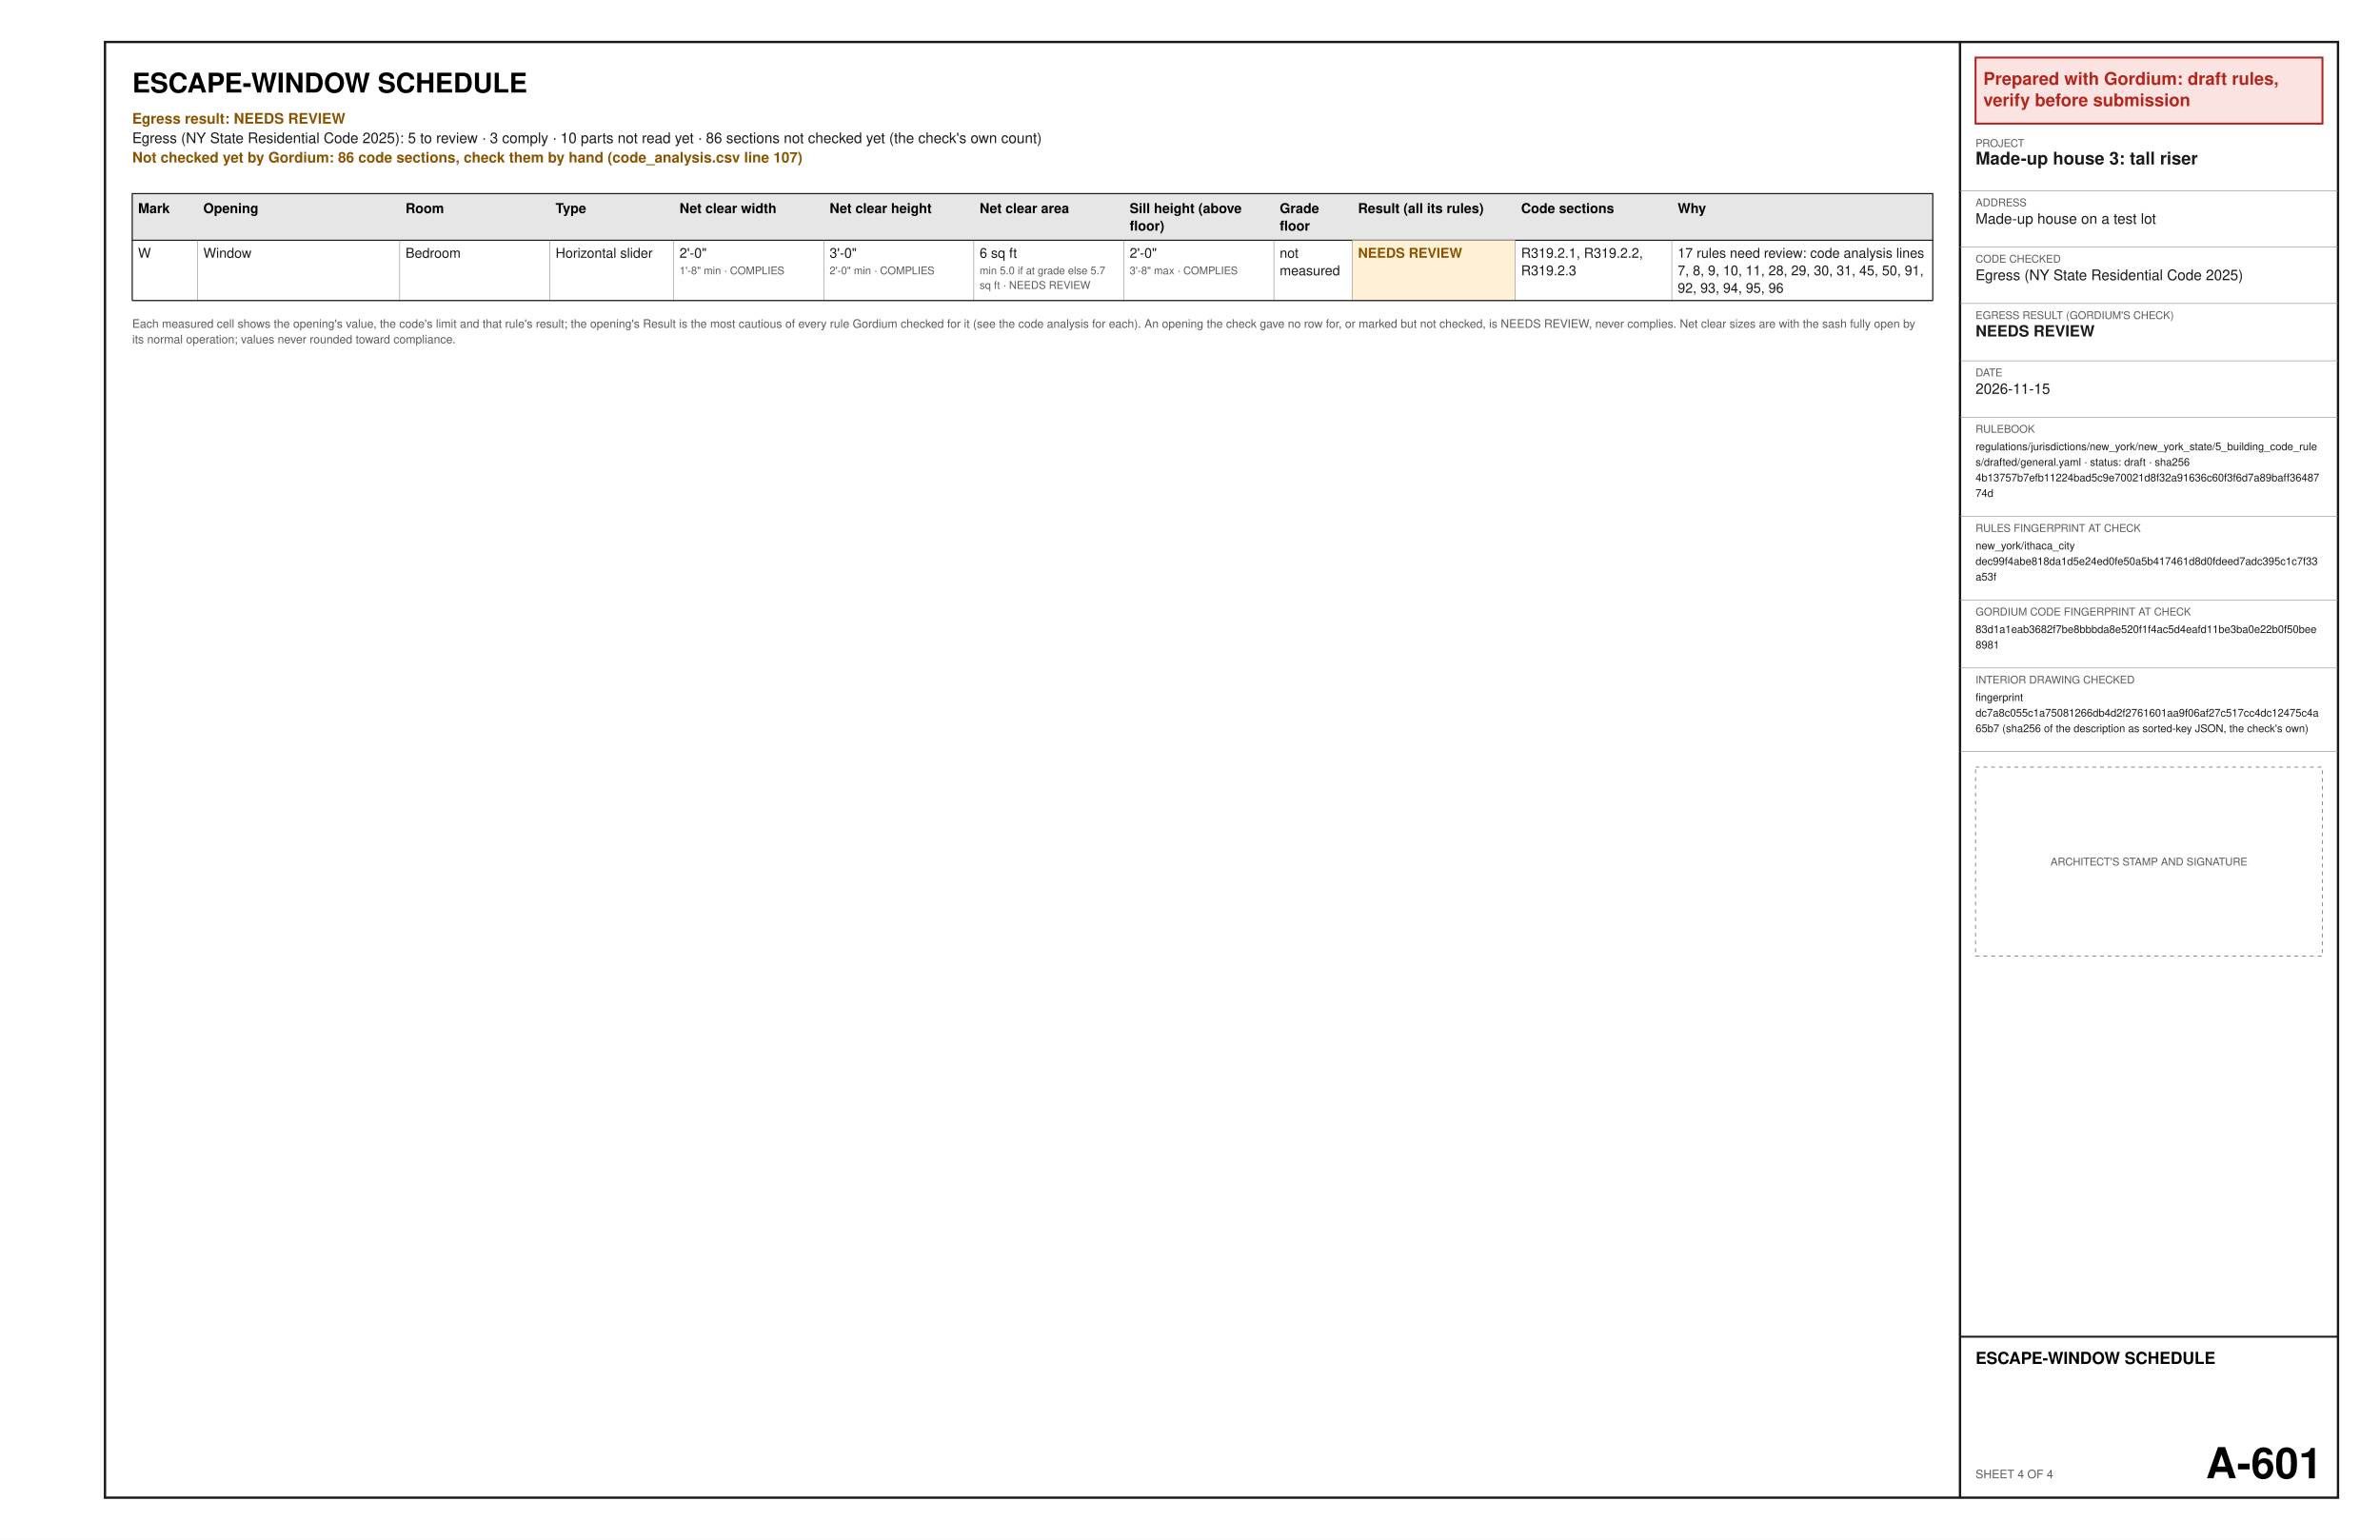
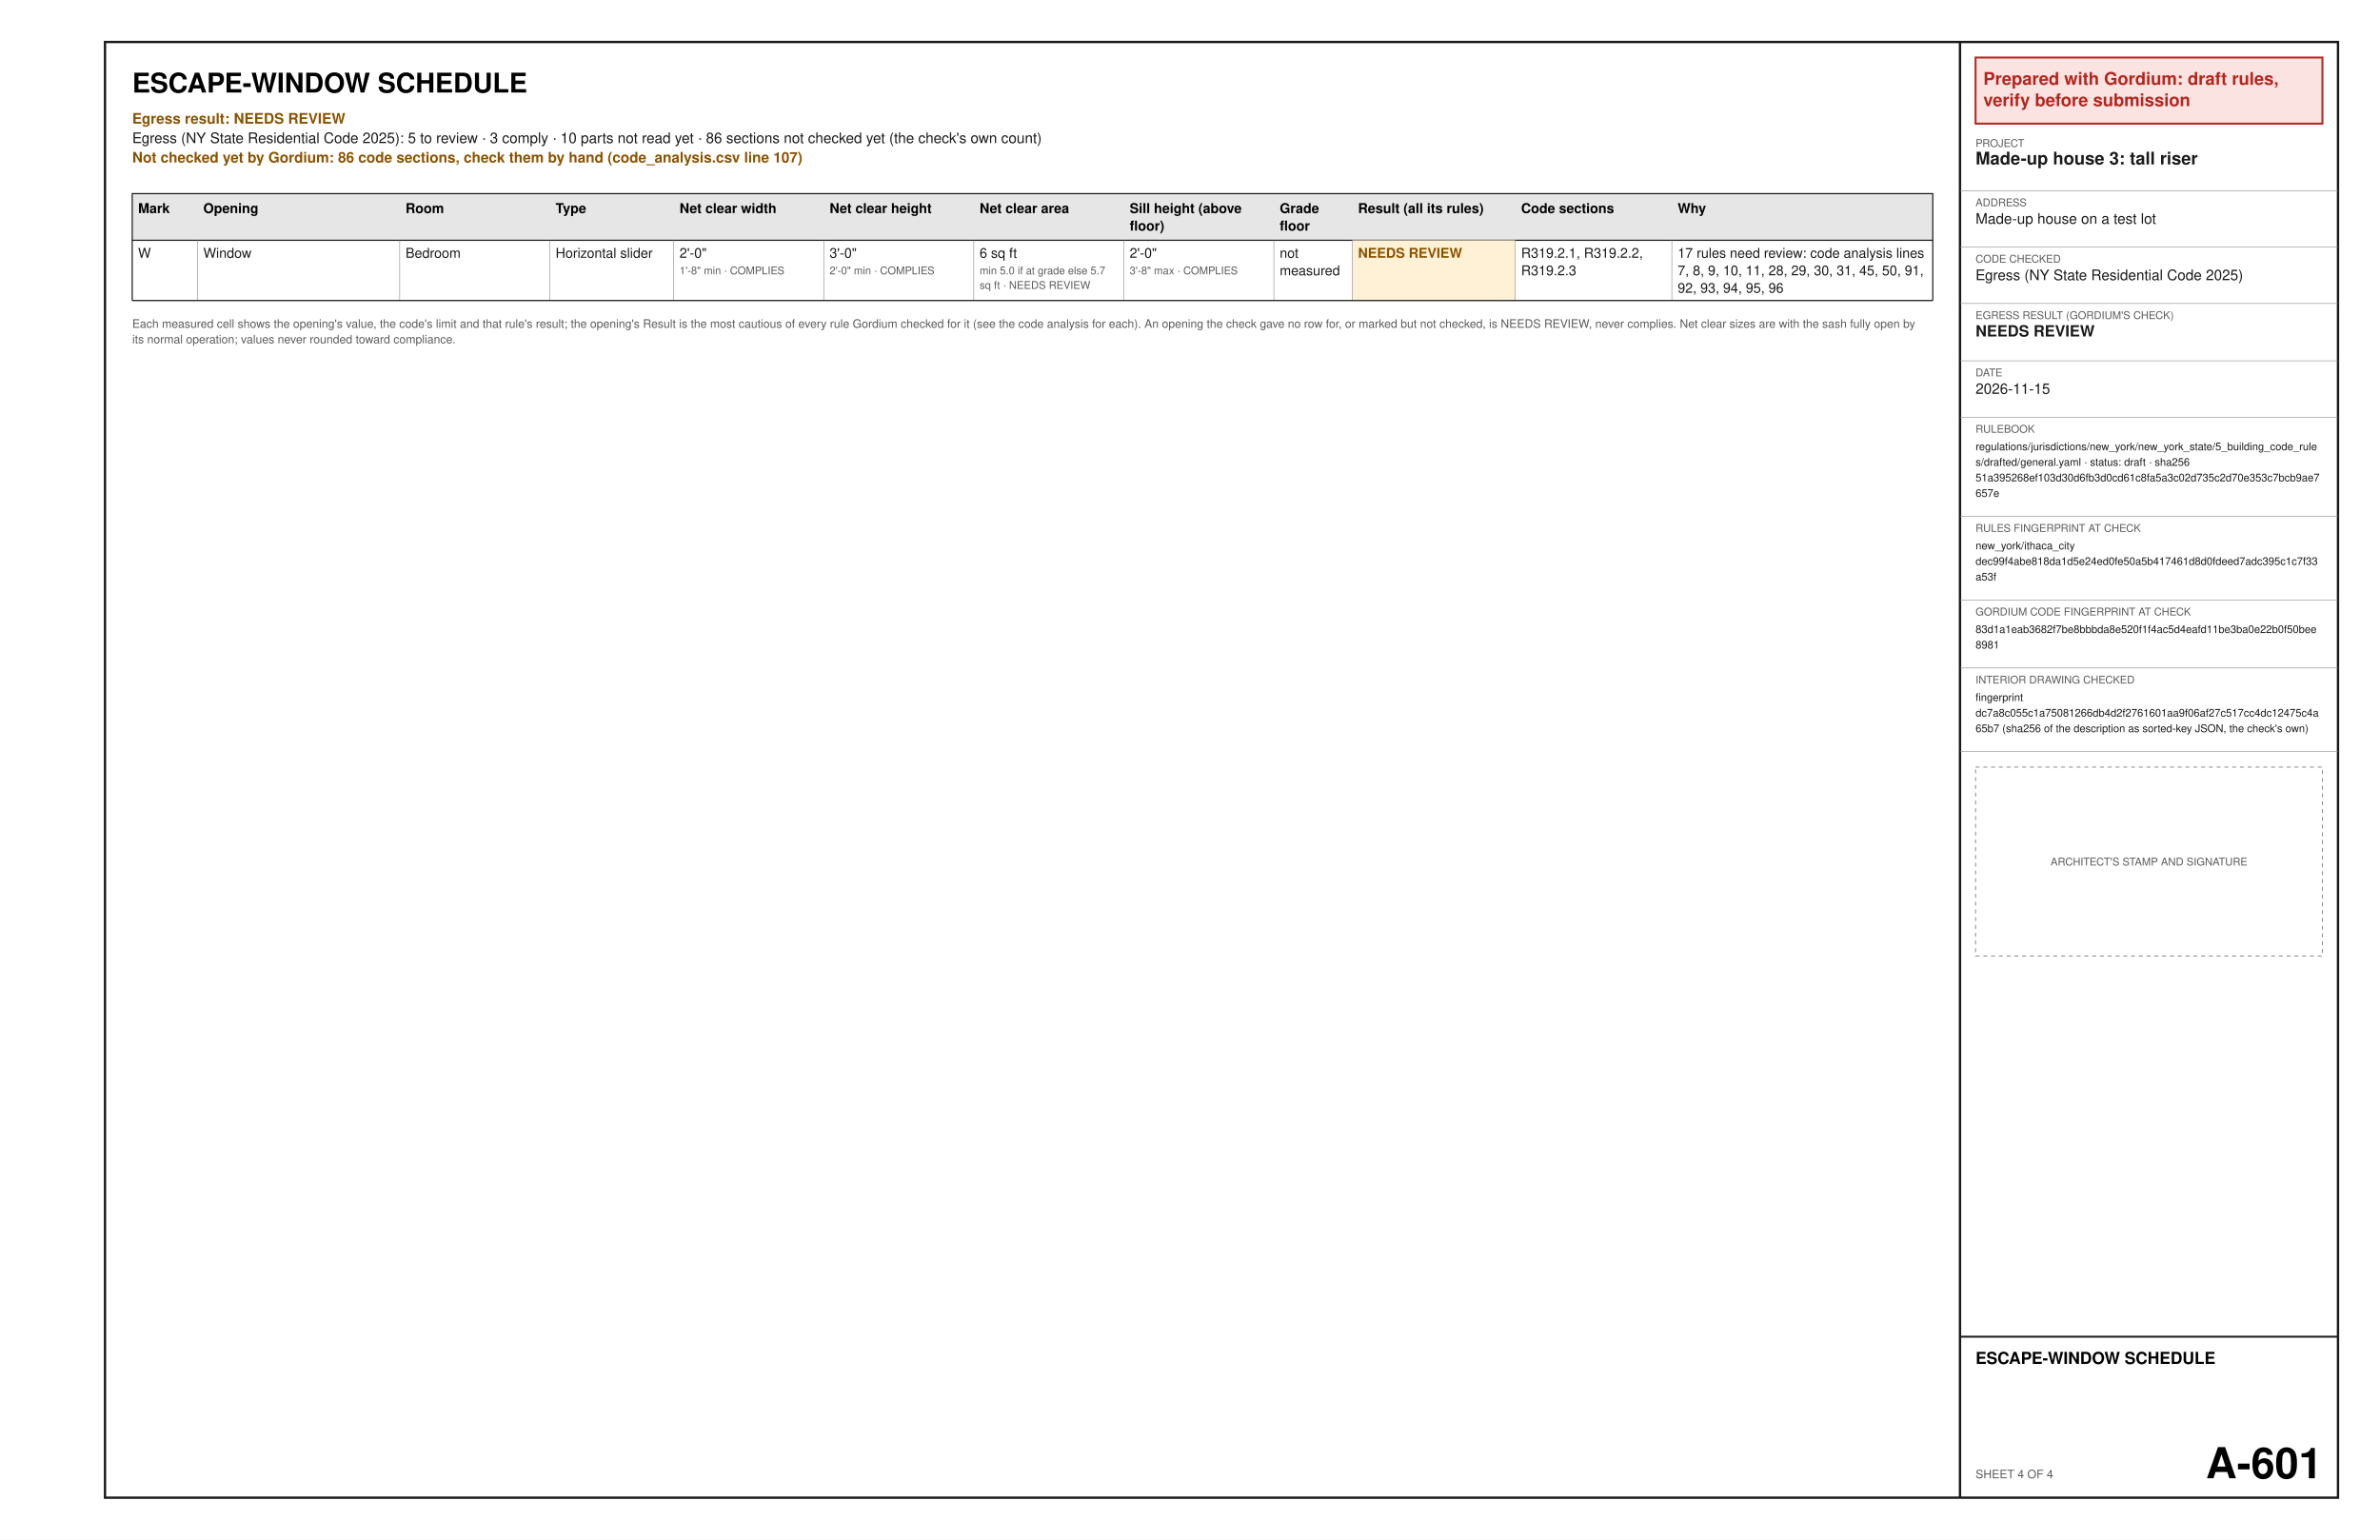
<svg xmlns="http://www.w3.org/2000/svg" width="17in" height="11in" viewBox="0 0 1224 792" font-family="Helvetica, Arial, sans-serif">
  <rect x="0" y="0" width="1224" height="792" fill="#ffffff" />
  <text x="68" y="47.6" font-size="14" font-weight="bold" text-anchor="start" fill="#000000" xml:space="preserve">ESCAPE-WINDOW SCHEDULE</text>
  <text x="68" y="63.6" font-size="7.5" font-weight="bold" text-anchor="start" fill="#8a5300" xml:space="preserve">Egress result: NEEDS REVIEW</text>
  <text x="68" y="73.6" font-size="7.5" text-anchor="start" fill="#1a1a1a" xml:space="preserve">Egress (NY State Residential Code 2025): 5 to review · 3 comply · 10 parts not read yet · 86 sections not checked yet (the check's own count)</text>
  <text x="68" y="83.6" font-size="7.5" font-weight="bold" text-anchor="start" fill="#8a5300" xml:space="preserve">Not checked yet by Gordium: 86 code sections, check them by hand (code_analysis.csv line 107)</text>
  <polygon points="68,99.6 994,99.6 994,123.6 68,123.6" fill="#e6e6e6" stroke="#1a1a1a" stroke-width="0.6" />
  <text x="71" y="109.6" font-size="7" font-weight="bold" text-anchor="start" fill="#000000" xml:space="preserve">Mark</text>
  <text x="104.55" y="109.6" font-size="7" font-weight="bold" text-anchor="start" fill="#000000" xml:space="preserve">Opening</text>
  <text x="208.56" y="109.6" font-size="7" font-weight="bold" text-anchor="start" fill="#000000" xml:space="preserve">Room</text>
  <text x="285.72" y="109.6" font-size="7" font-weight="bold" text-anchor="start" fill="#000000" xml:space="preserve">Type</text>
  <text x="349.47" y="109.6" font-size="7" font-weight="bold" text-anchor="start" fill="#000000" xml:space="preserve">Net clear width</text>
  <text x="426.64" y="109.6" font-size="7" font-weight="bold" text-anchor="start" fill="#000000" xml:space="preserve">Net clear height</text>
  <text x="503.8" y="109.6" font-size="7" font-weight="bold" text-anchor="start" fill="#000000" xml:space="preserve">Net clear area</text>
  <text x="580.97" y="109.6" font-size="7" font-weight="bold" text-anchor="start" fill="#000000" xml:space="preserve">Sill height (above</text>
  <text x="580.97" y="118.6" font-size="7" font-weight="bold" text-anchor="start" fill="#000000" xml:space="preserve">floor)</text>
  <text x="658.14" y="109.6" font-size="7" font-weight="bold" text-anchor="start" fill="#000000" xml:space="preserve">Grade</text>
  <text x="658.14" y="118.6" font-size="7" font-weight="bold" text-anchor="start" fill="#000000" xml:space="preserve">floor</text>
  <text x="698.4" y="109.6" font-size="7" font-weight="bold" text-anchor="start" fill="#000000" xml:space="preserve">Result (all its rules)</text>
  <text x="782.28" y="109.6" font-size="7" font-weight="bold" text-anchor="start" fill="#000000" xml:space="preserve">Code sections</text>
  <text x="862.8" y="109.6" font-size="7" font-weight="bold" text-anchor="start" fill="#000000" xml:space="preserve">Why</text>
  <text x="71" y="132.6" font-size="7" text-anchor="start" fill="#1a1a1a" xml:space="preserve">W</text>
  <text x="104.55" y="132.6" font-size="7" text-anchor="start" fill="#1a1a1a" xml:space="preserve">Window</text>
  <text x="208.56" y="132.6" font-size="7" text-anchor="start" fill="#1a1a1a" xml:space="preserve">Bedroom</text>
  <text x="285.72" y="132.6" font-size="7" text-anchor="start" fill="#1a1a1a" xml:space="preserve">Horizontal slider</text>
  <text x="349.47" y="132.6" font-size="7" text-anchor="start" fill="#1a1a1a" xml:space="preserve">2'-0"</text>
  <text x="349.47" y="141.1" font-size="5.5" text-anchor="start" fill="#5a5a5a" xml:space="preserve">1'-8" min · COMPLIES</text>
  <text x="426.64" y="132.6" font-size="7" text-anchor="start" fill="#1a1a1a" xml:space="preserve">3'-0"</text>
  <text x="426.64" y="141.1" font-size="5.5" text-anchor="start" fill="#5a5a5a" xml:space="preserve">2'-0" min · COMPLIES</text>
  <text x="503.8" y="132.6" font-size="7" text-anchor="start" fill="#1a1a1a" xml:space="preserve">6 sq ft</text>
  <text x="503.8" y="141.1" font-size="5.5" text-anchor="start" fill="#5a5a5a" xml:space="preserve">min 5.0 if at grade else 5.7</text>
  <text x="503.8" y="148.6" font-size="5.5" text-anchor="start" fill="#5a5a5a" xml:space="preserve">sq ft · NEEDS REVIEW</text>
  <text x="580.97" y="132.6" font-size="7" text-anchor="start" fill="#1a1a1a" xml:space="preserve">2'-0"</text>
  <text x="580.97" y="141.1" font-size="5.5" text-anchor="start" fill="#5a5a5a" xml:space="preserve">3'-8" max · COMPLIES</text>
  <text x="658.14" y="132.6" font-size="7" text-anchor="start" fill="#1a1a1a" xml:space="preserve">not</text>
  <text x="658.14" y="141.6" font-size="7" text-anchor="start" fill="#1a1a1a" xml:space="preserve">measured</text>
  <polygon points="695.4,123.6 779.28,123.6 779.28,154.6 695.4,154.6" fill="#fff1d6" />
  <text x="698.4" y="132.6" font-size="7" font-weight="bold" text-anchor="start" fill="#8a5300" xml:space="preserve">NEEDS REVIEW</text>
  <text x="782.28" y="132.6" font-size="7" text-anchor="start" fill="#1a1a1a" xml:space="preserve">R319.2.1, R319.2.2,</text>
  <text x="782.28" y="141.6" font-size="7" text-anchor="start" fill="#1a1a1a" xml:space="preserve">R319.2.3</text>
  <text x="862.8" y="132.6" font-size="7" text-anchor="start" fill="#1a1a1a" xml:space="preserve">17 rules need review: code analysis lines</text>
  <text x="862.8" y="141.6" font-size="7" text-anchor="start" fill="#1a1a1a" xml:space="preserve">7, 8, 9, 10, 11, 28, 29, 30, 31, 45, 50, 91,</text>
  <text x="862.8" y="150.6" font-size="7" text-anchor="start" fill="#1a1a1a" xml:space="preserve">92, 93, 94, 95, 96</text>
  <line x1="68" y1="154.6" x2="994" y2="154.6" stroke="#8c8c8c" stroke-width="0.3" />
  <line x1="101.55" y1="123.6" x2="101.55" y2="154.6" stroke="#8c8c8c" stroke-width="0.3" />
  <line x1="205.56" y1="123.6" x2="205.56" y2="154.6" stroke="#8c8c8c" stroke-width="0.3" />
  <line x1="282.72" y1="123.6" x2="282.72" y2="154.6" stroke="#8c8c8c" stroke-width="0.3" />
  <line x1="346.47" y1="123.6" x2="346.47" y2="154.6" stroke="#8c8c8c" stroke-width="0.3" />
  <line x1="423.64" y1="123.6" x2="423.64" y2="154.6" stroke="#8c8c8c" stroke-width="0.3" />
  <line x1="500.8" y1="123.6" x2="500.8" y2="154.6" stroke="#8c8c8c" stroke-width="0.3" />
  <line x1="577.97" y1="123.6" x2="577.97" y2="154.6" stroke="#8c8c8c" stroke-width="0.3" />
  <line x1="655.14" y1="123.6" x2="655.14" y2="154.6" stroke="#8c8c8c" stroke-width="0.3" />
  <line x1="695.4" y1="123.6" x2="695.4" y2="154.6" stroke="#8c8c8c" stroke-width="0.3" />
  <line x1="779.28" y1="123.6" x2="779.28" y2="154.6" stroke="#8c8c8c" stroke-width="0.3" />
  <line x1="859.8" y1="123.6" x2="859.8" y2="154.6" stroke="#8c8c8c" stroke-width="0.3" />
  <line x1="68" y1="123.6" x2="68" y2="154.6" stroke="#1a1a1a" stroke-width="0.6" />
  <line x1="994" y1="123.6" x2="994" y2="154.6" stroke="#1a1a1a" stroke-width="0.6" />
  <line x1="68" y1="154.6" x2="994" y2="154.6" stroke="#1a1a1a" stroke-width="0.6" />
  <text x="68" y="168.6" font-size="6" text-anchor="start" fill="#5a5a5a" xml:space="preserve">Each measured cell shows the opening's value, the code's limit and that rule's result; the opening's Result is the most cautious of every rule Gordium checked for it (see the code analysis for each). An opening the check gave no row for, or marked but not checked, is NEEDS REVIEW, never complies. Net clear sizes are with the sash fully open by</text>
  <text x="68" y="176.6" font-size="6" text-anchor="start" fill="#5a5a5a" xml:space="preserve">its normal operation; values never rounded toward compliance.</text>
  <polygon points="54,21.6 1202.4,21.6 1202.4,770.4 54,770.4" fill="none" stroke="#1a1a1a" stroke-width="1.2" />
  <line x1="1008" y1="21.6" x2="1008" y2="770.4" stroke="#1a1a1a" stroke-width="1.2" />
  <polygon points="1016,29.6 1194.4,29.6 1194.4,63.6 1016,63.6" fill="#fbe3e1" stroke="#b3261e" stroke-width="1" />
  <text x="1020" y="43.6" font-size="9" font-weight="bold" text-anchor="start" fill="#b3261e" xml:space="preserve">Prepared with Gordium: draft rules,</text>
  <text x="1020" y="54.6" font-size="9" font-weight="bold" text-anchor="start" fill="#b3261e" xml:space="preserve">verify before submission</text>
  <text x="1016" y="75.6" font-size="5.5" text-anchor="start" fill="#5a5a5a" xml:space="preserve">PROJECT</text>
  <text x="1016" y="84.6" font-size="9" font-weight="bold" text-anchor="start" fill="#1a1a1a" xml:space="preserve">Made-up house 3: tall riser</text>
  <line x1="1008" y1="98.1" x2="1202.4" y2="98.1" stroke="#8c8c8c" stroke-width="0.3" />
  <text x="1016" y="106.1" font-size="5.5" text-anchor="start" fill="#5a5a5a" xml:space="preserve">ADDRESS</text>
  <text x="1016" y="115.1" font-size="7.5" text-anchor="start" fill="#1a1a1a" xml:space="preserve">Made-up house on a test lot</text>
  <line x1="1008" y1="127.1" x2="1202.4" y2="127.1" stroke="#8c8c8c" stroke-width="0.3" />
  <text x="1016" y="135.1" font-size="5.5" text-anchor="start" fill="#5a5a5a" xml:space="preserve">CODE CHECKED</text>
  <text x="1016" y="144.1" font-size="7.5" text-anchor="start" fill="#1a1a1a" xml:space="preserve">Egress (NY State Residential Code 2025)</text>
  <line x1="1008" y1="156.1" x2="1202.4" y2="156.1" stroke="#8c8c8c" stroke-width="0.3" />
  <text x="1016" y="164.1" font-size="5.5" text-anchor="start" fill="#5a5a5a" xml:space="preserve">EGRESS RESULT (GORDIUM'S CHECK)</text>
  <text x="1016" y="173.1" font-size="8" font-weight="bold" text-anchor="start" fill="#1a1a1a" xml:space="preserve">NEEDS REVIEW</text>
  <line x1="1008" y1="185.6" x2="1202.4" y2="185.6" stroke="#8c8c8c" stroke-width="0.3" />
  <text x="1016" y="193.6" font-size="5.5" text-anchor="start" fill="#5a5a5a" xml:space="preserve">DATE</text>
  <text x="1016" y="202.6" font-size="7.5" text-anchor="start" fill="#1a1a1a" xml:space="preserve">2026-11-15</text>
  <line x1="1008" y1="214.6" x2="1202.4" y2="214.6" stroke="#8c8c8c" stroke-width="0.3" />
  <text x="1016" y="222.6" font-size="5.5" text-anchor="start" fill="#5a5a5a" xml:space="preserve">RULEBOOK</text>
  <text x="1016" y="231.6" font-size="5.5" text-anchor="start" fill="#1a1a1a" xml:space="preserve">regulations/jurisdictions/new_york/new_york_state/5_building_code_rule</text>
  <text x="1016" y="239.6" font-size="5.5" text-anchor="start" fill="#1a1a1a" xml:space="preserve">s/drafted/general.yaml · status: draft · sha256</text>
-   <text x="1016" y="247.6" font-size="5.5" text-anchor="start" fill="#1a1a1a" xml:space="preserve">4b13757b7efb11224bad5c9e70021d8f32a91636c60f3f6d7a89baff36487</text>
-   <text x="1016" y="255.6" font-size="5.5" text-anchor="start" fill="#1a1a1a" xml:space="preserve">74d</text>
+   <text x="1016" y="247.6" font-size="5.5" text-anchor="start" fill="#1a1a1a" xml:space="preserve">51a395268ef103d30d6fb3d0cd61c8fa5a3c02d735c2d70e353c7bcb9ae7</text>
+   <text x="1016" y="255.6" font-size="5.5" text-anchor="start" fill="#1a1a1a" xml:space="preserve">657e</text>
  <line x1="1008" y1="265.6" x2="1202.4" y2="265.6" stroke="#8c8c8c" stroke-width="0.3" />
  <text x="1016" y="273.6" font-size="5.5" text-anchor="start" fill="#5a5a5a" xml:space="preserve">RULES FINGERPRINT AT CHECK</text>
  <text x="1016" y="282.6" font-size="5.5" text-anchor="start" fill="#1a1a1a" xml:space="preserve">new_york/ithaca_city</text>
  <text x="1016" y="290.6" font-size="5.5" text-anchor="start" fill="#1a1a1a" xml:space="preserve">dec99f4abe818da1d5e24ed0fe50a5b417461d8d0fdeed7adc395c1c7f33</text>
  <text x="1016" y="298.6" font-size="5.5" text-anchor="start" fill="#1a1a1a" xml:space="preserve">a53f</text>
  <line x1="1008" y1="308.6" x2="1202.4" y2="308.6" stroke="#8c8c8c" stroke-width="0.3" />
  <text x="1016" y="316.6" font-size="5.5" text-anchor="start" fill="#5a5a5a" xml:space="preserve">GORDIUM CODE FINGERPRINT AT CHECK</text>
  <text x="1016" y="325.6" font-size="5.5" text-anchor="start" fill="#1a1a1a" xml:space="preserve">83d1a1eab3682f7be8bbbda8e520f1f4ac5d4eafd11be3ba0e22b0f50bee</text>
  <text x="1016" y="333.6" font-size="5.5" text-anchor="start" fill="#1a1a1a" xml:space="preserve">8981</text>
  <line x1="1008" y1="343.6" x2="1202.4" y2="343.6" stroke="#8c8c8c" stroke-width="0.3" />
  <text x="1016" y="351.6" font-size="5.5" text-anchor="start" fill="#5a5a5a" xml:space="preserve">INTERIOR DRAWING CHECKED</text>
  <text x="1016" y="360.6" font-size="5.5" text-anchor="start" fill="#1a1a1a" xml:space="preserve">fingerprint</text>
  <text x="1016" y="368.6" font-size="5.5" text-anchor="start" fill="#1a1a1a" xml:space="preserve">dc7a8c055c1a75081266db4d2f2761601aa9f06af27c517cc4dc12475c4a</text>
  <text x="1016" y="376.6" font-size="5.5" text-anchor="start" fill="#1a1a1a" xml:space="preserve">65b7 (sha256 of the description as sorted-key JSON, the check's own)</text>
  <line x1="1008" y1="386.6" x2="1202.4" y2="386.6" stroke="#8c8c8c" stroke-width="0.3" />
  <polygon points="1016,394.6 1194.4,394.6 1194.4,491.8 1016,491.8" fill="none" stroke="#8c8c8c" stroke-width="0.5" stroke-dasharray="2 2" />
  <text x="1105.2" y="445.2" font-size="5.5" text-anchor="middle" fill="#5a5a5a" xml:space="preserve">ARCHITECT'S STAMP AND SIGNATURE</text>
  <line x1="1008" y1="687.6" x2="1202.4" y2="687.6" stroke="#1a1a1a" stroke-width="1" />
  <text x="1016" y="701.6" font-size="8.5" font-weight="bold" text-anchor="start" fill="#000000" xml:space="preserve">ESCAPE-WINDOW SCHEDULE</text>
  <text x="1016" y="760.4" font-size="6" text-anchor="start" fill="#5a5a5a" xml:space="preserve">SHEET 4 OF 4</text>
  <text x="1194.4" y="760.4" font-size="22" font-weight="bold" text-anchor="end" fill="#000000" xml:space="preserve">A-601</text>
</svg>
